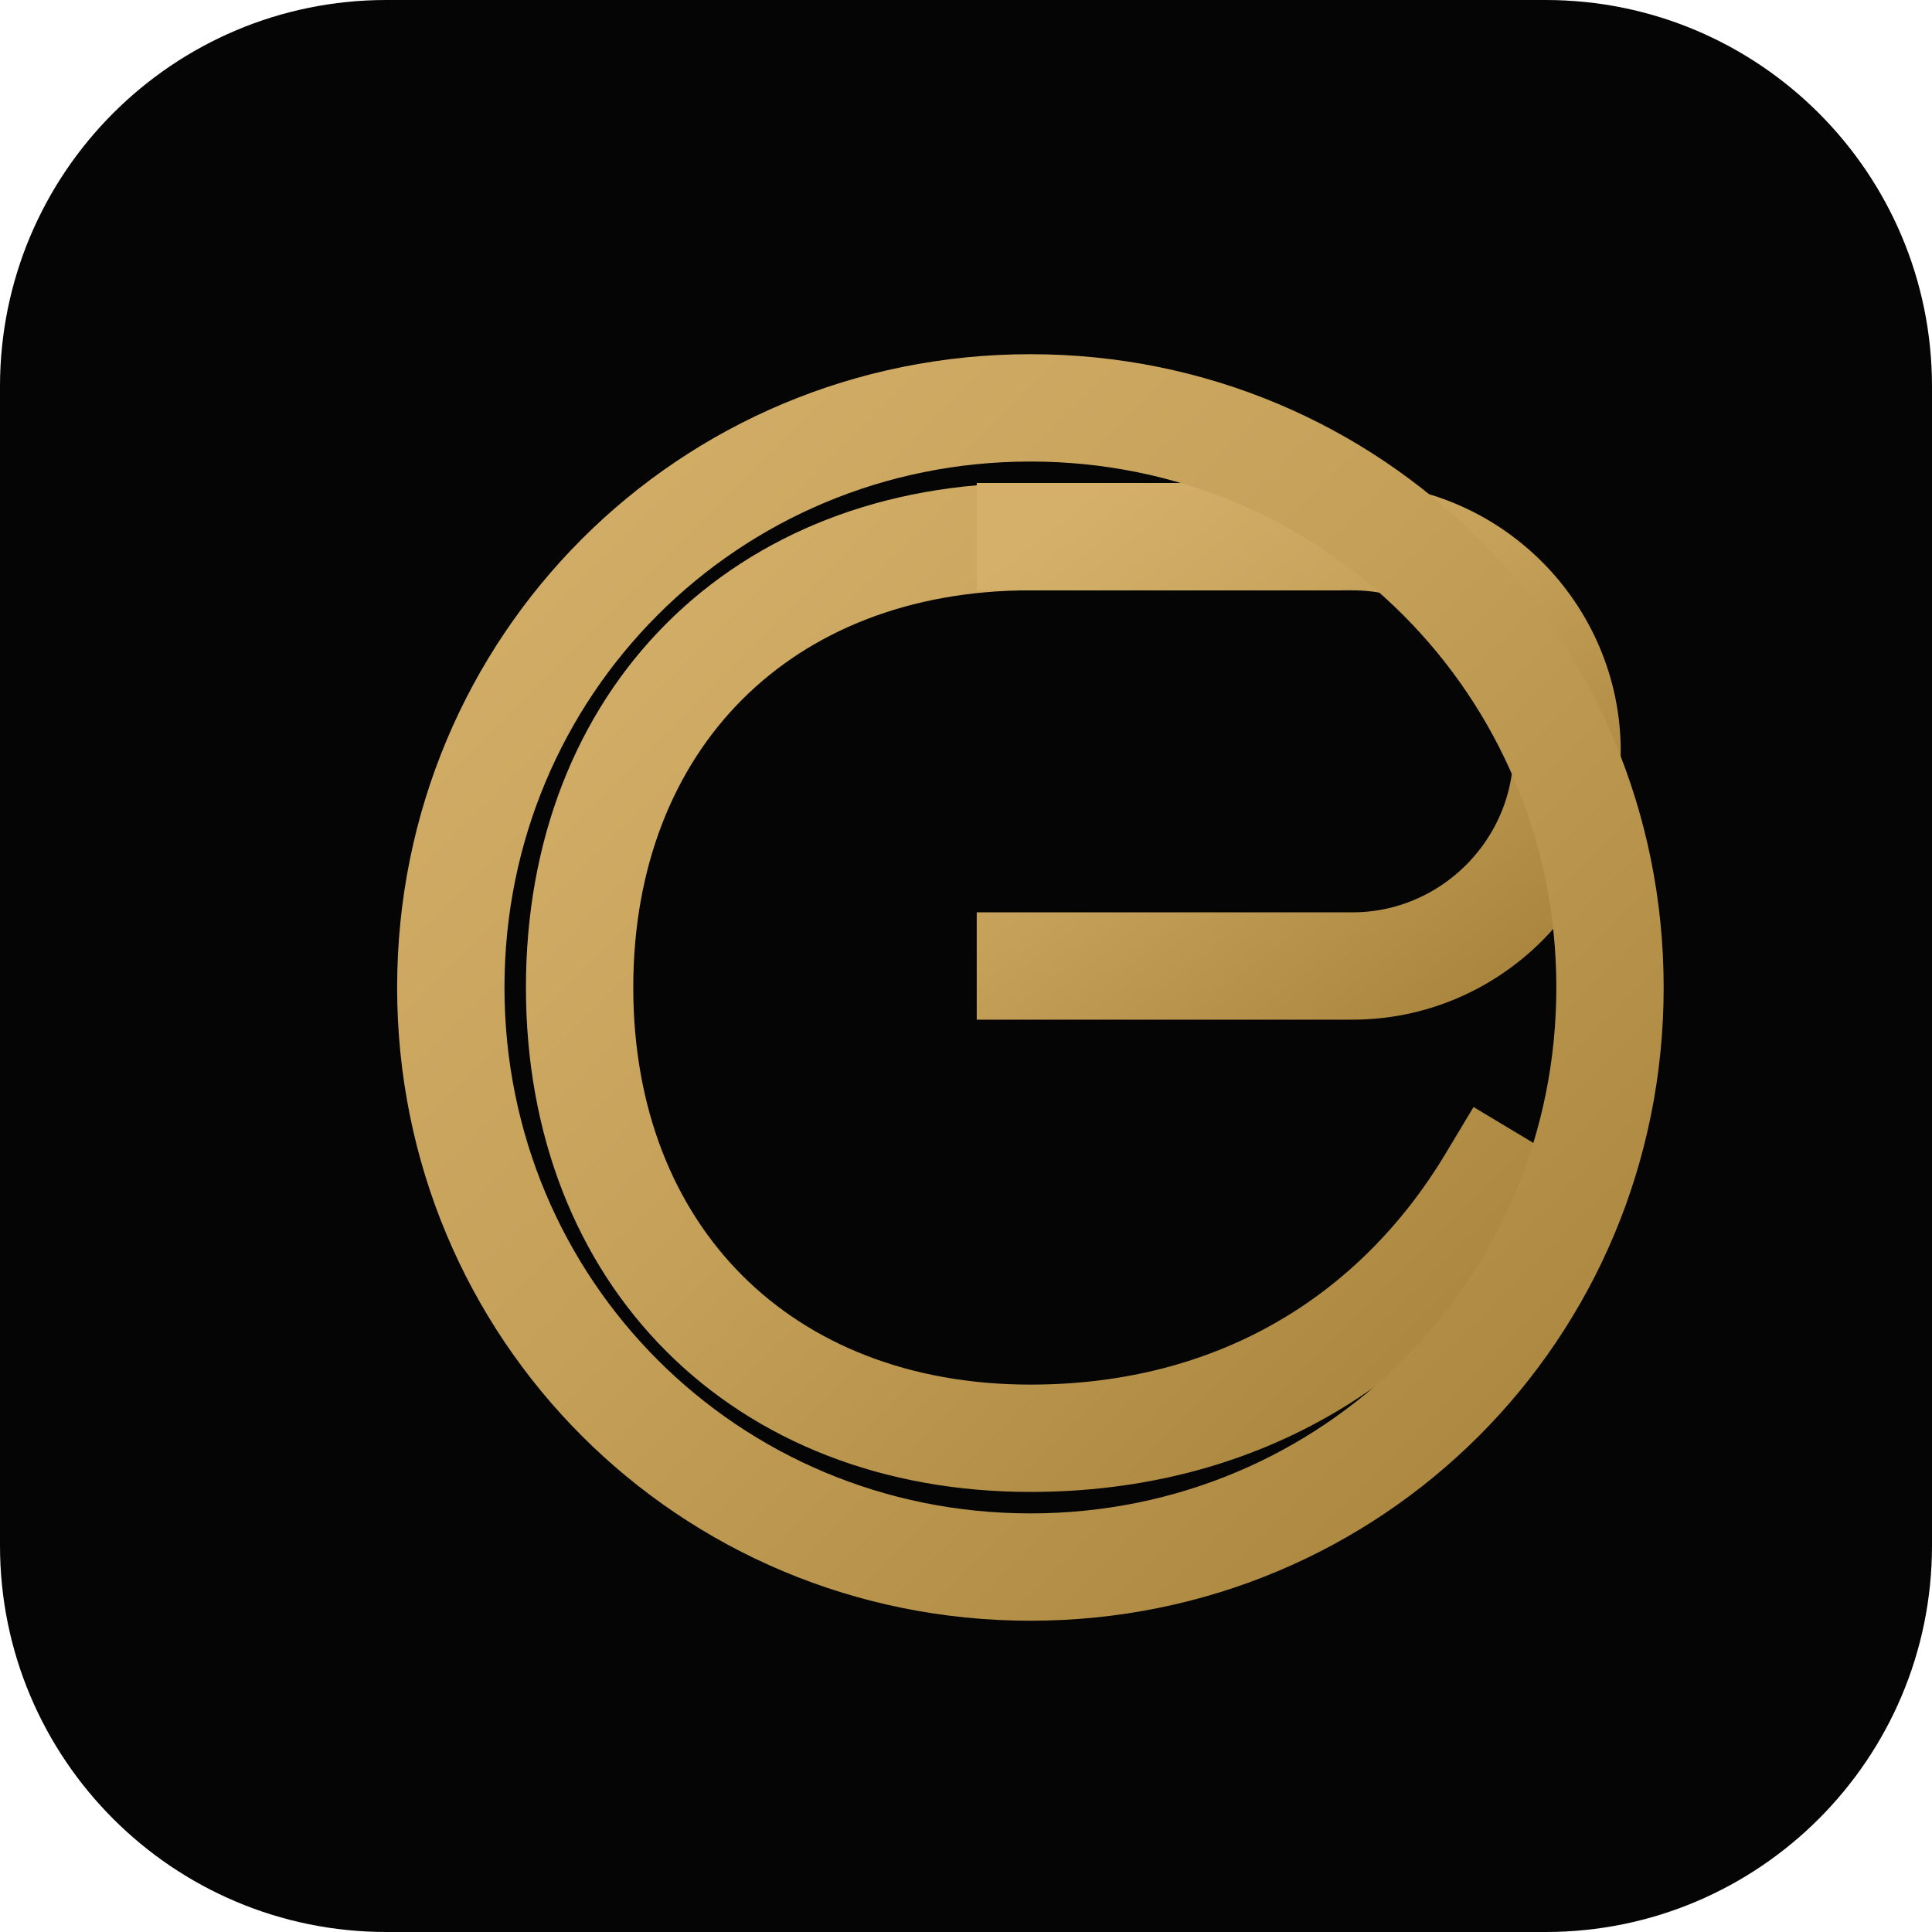
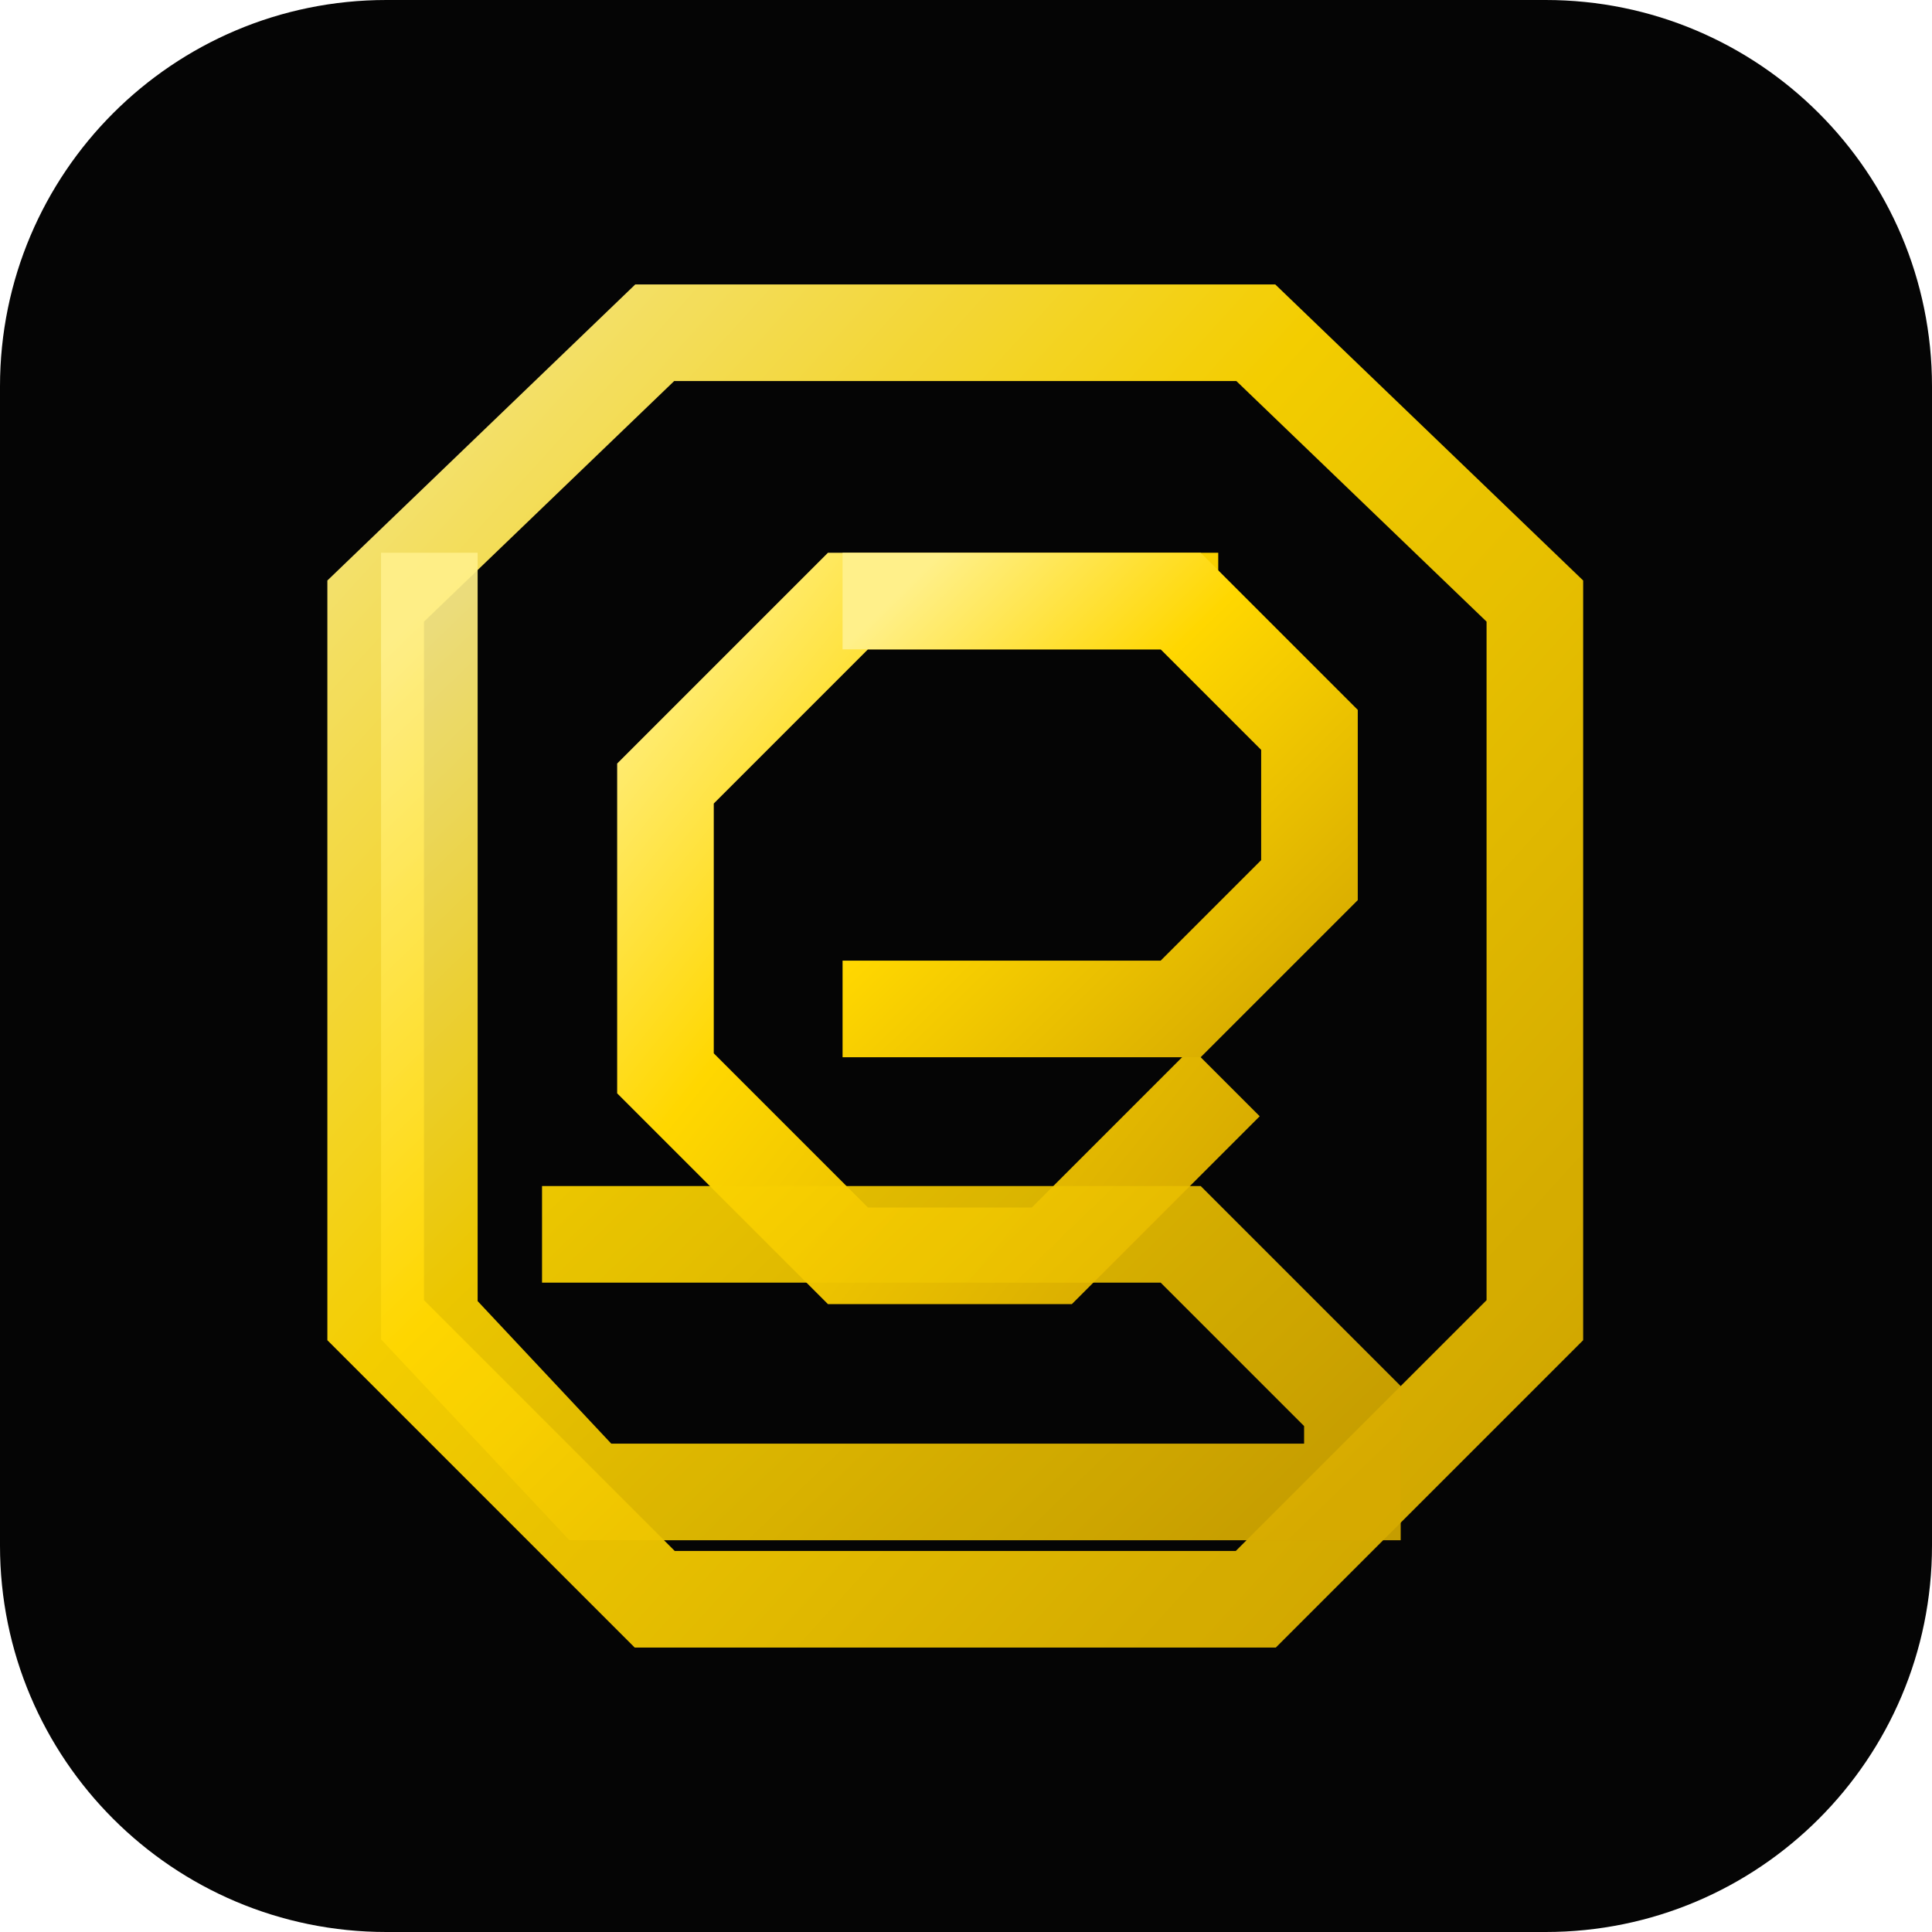
<svg xmlns="http://www.w3.org/2000/svg" viewBox="0 0 180 180">
  <defs>
    <linearGradient id="gold" x1="0%" y1="0%" x2="100%" y2="100%">
-       <stop offset="0%" stop-color="#d5b06a" />
-       <stop offset="45%" stop-color="#c5a059" />
-       <stop offset="100%" stop-color="#a8833c" />
+       <stop offset="0%" stop-color="#fff08a" />
+       <stop offset="40%" stop-color="#ffd700" />
+       <stop offset="100%" stop-color="#d6aa00" />
    </linearGradient>
  </defs>
  <rect width="180" height="180" rx="36" fill="#050505" />
-   <g transform="translate(17 17)" fill="none" stroke="url(#gold)" stroke-width="10" stroke-linecap="square" stroke-linejoin="miter">
-     <path d="M103 33H79C54 33 37 50 37 75C37 100 54 117 79 117C98 117 113 108 122 93" />
-     <path d="M79 75H111" />
-     <path d="M79 33V117" />
-     <path d="M79 33H109C120 33 129 42 129 53C129 64 120 73 109 73H79" />
-     <path d="M79 21C49 21 25 45 25 75C25 105 49 129 79 129C109 129 133 105 133 75C133 45 109 21 79 21Z" />
+   <g transform="translate(22 21)" fill="none" stroke="url(#gold)" stroke-width="9" stroke-linecap="square" stroke-linejoin="miter">
+     <path d="M67 10H95L121 35V102L95 128H39L13 102V35L39 10H67" opacity="0.95" />
+     <path d="M87 35H57L40 52V79L57 96H76L89 83" />
+     <path d="M69 67H92" />
+     <path d="M61 35V118" />
+     <path d="M61 35H88L100 47V61L88 73H61" />
+     <path d="M33 94H88L104 110V118H33L18 102V35" opacity="0.92" />
  </g>
</svg>
